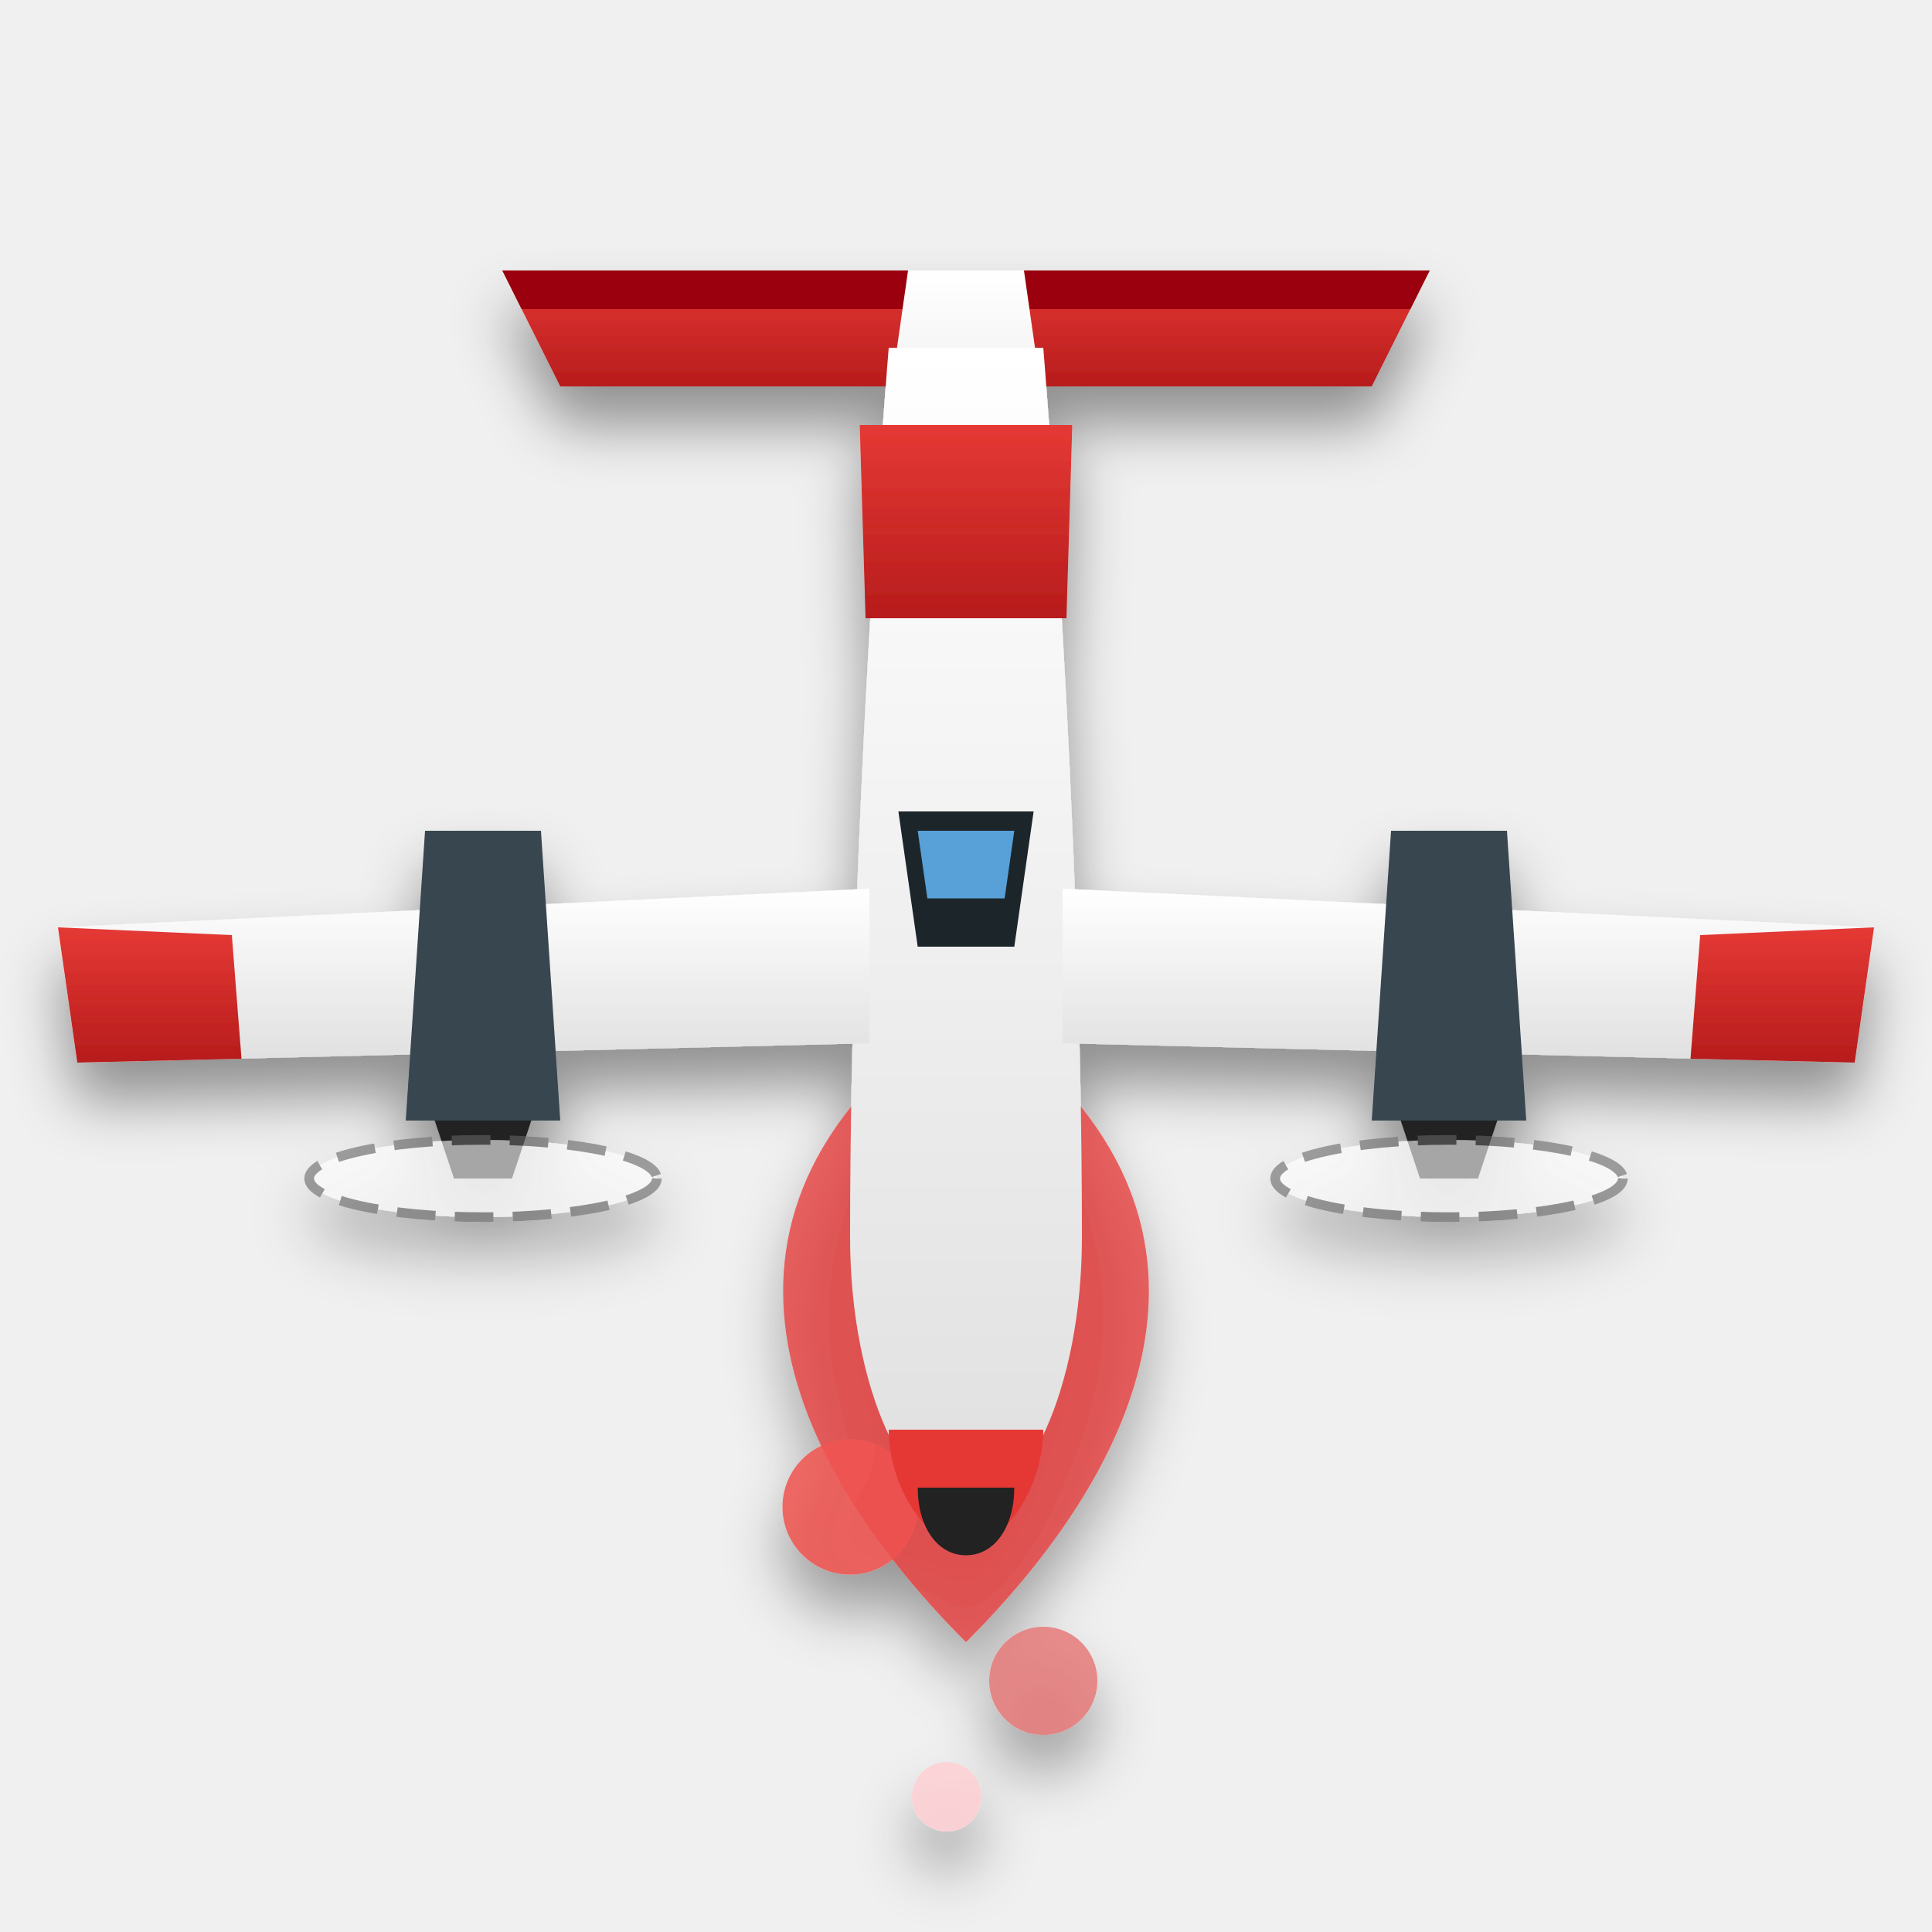
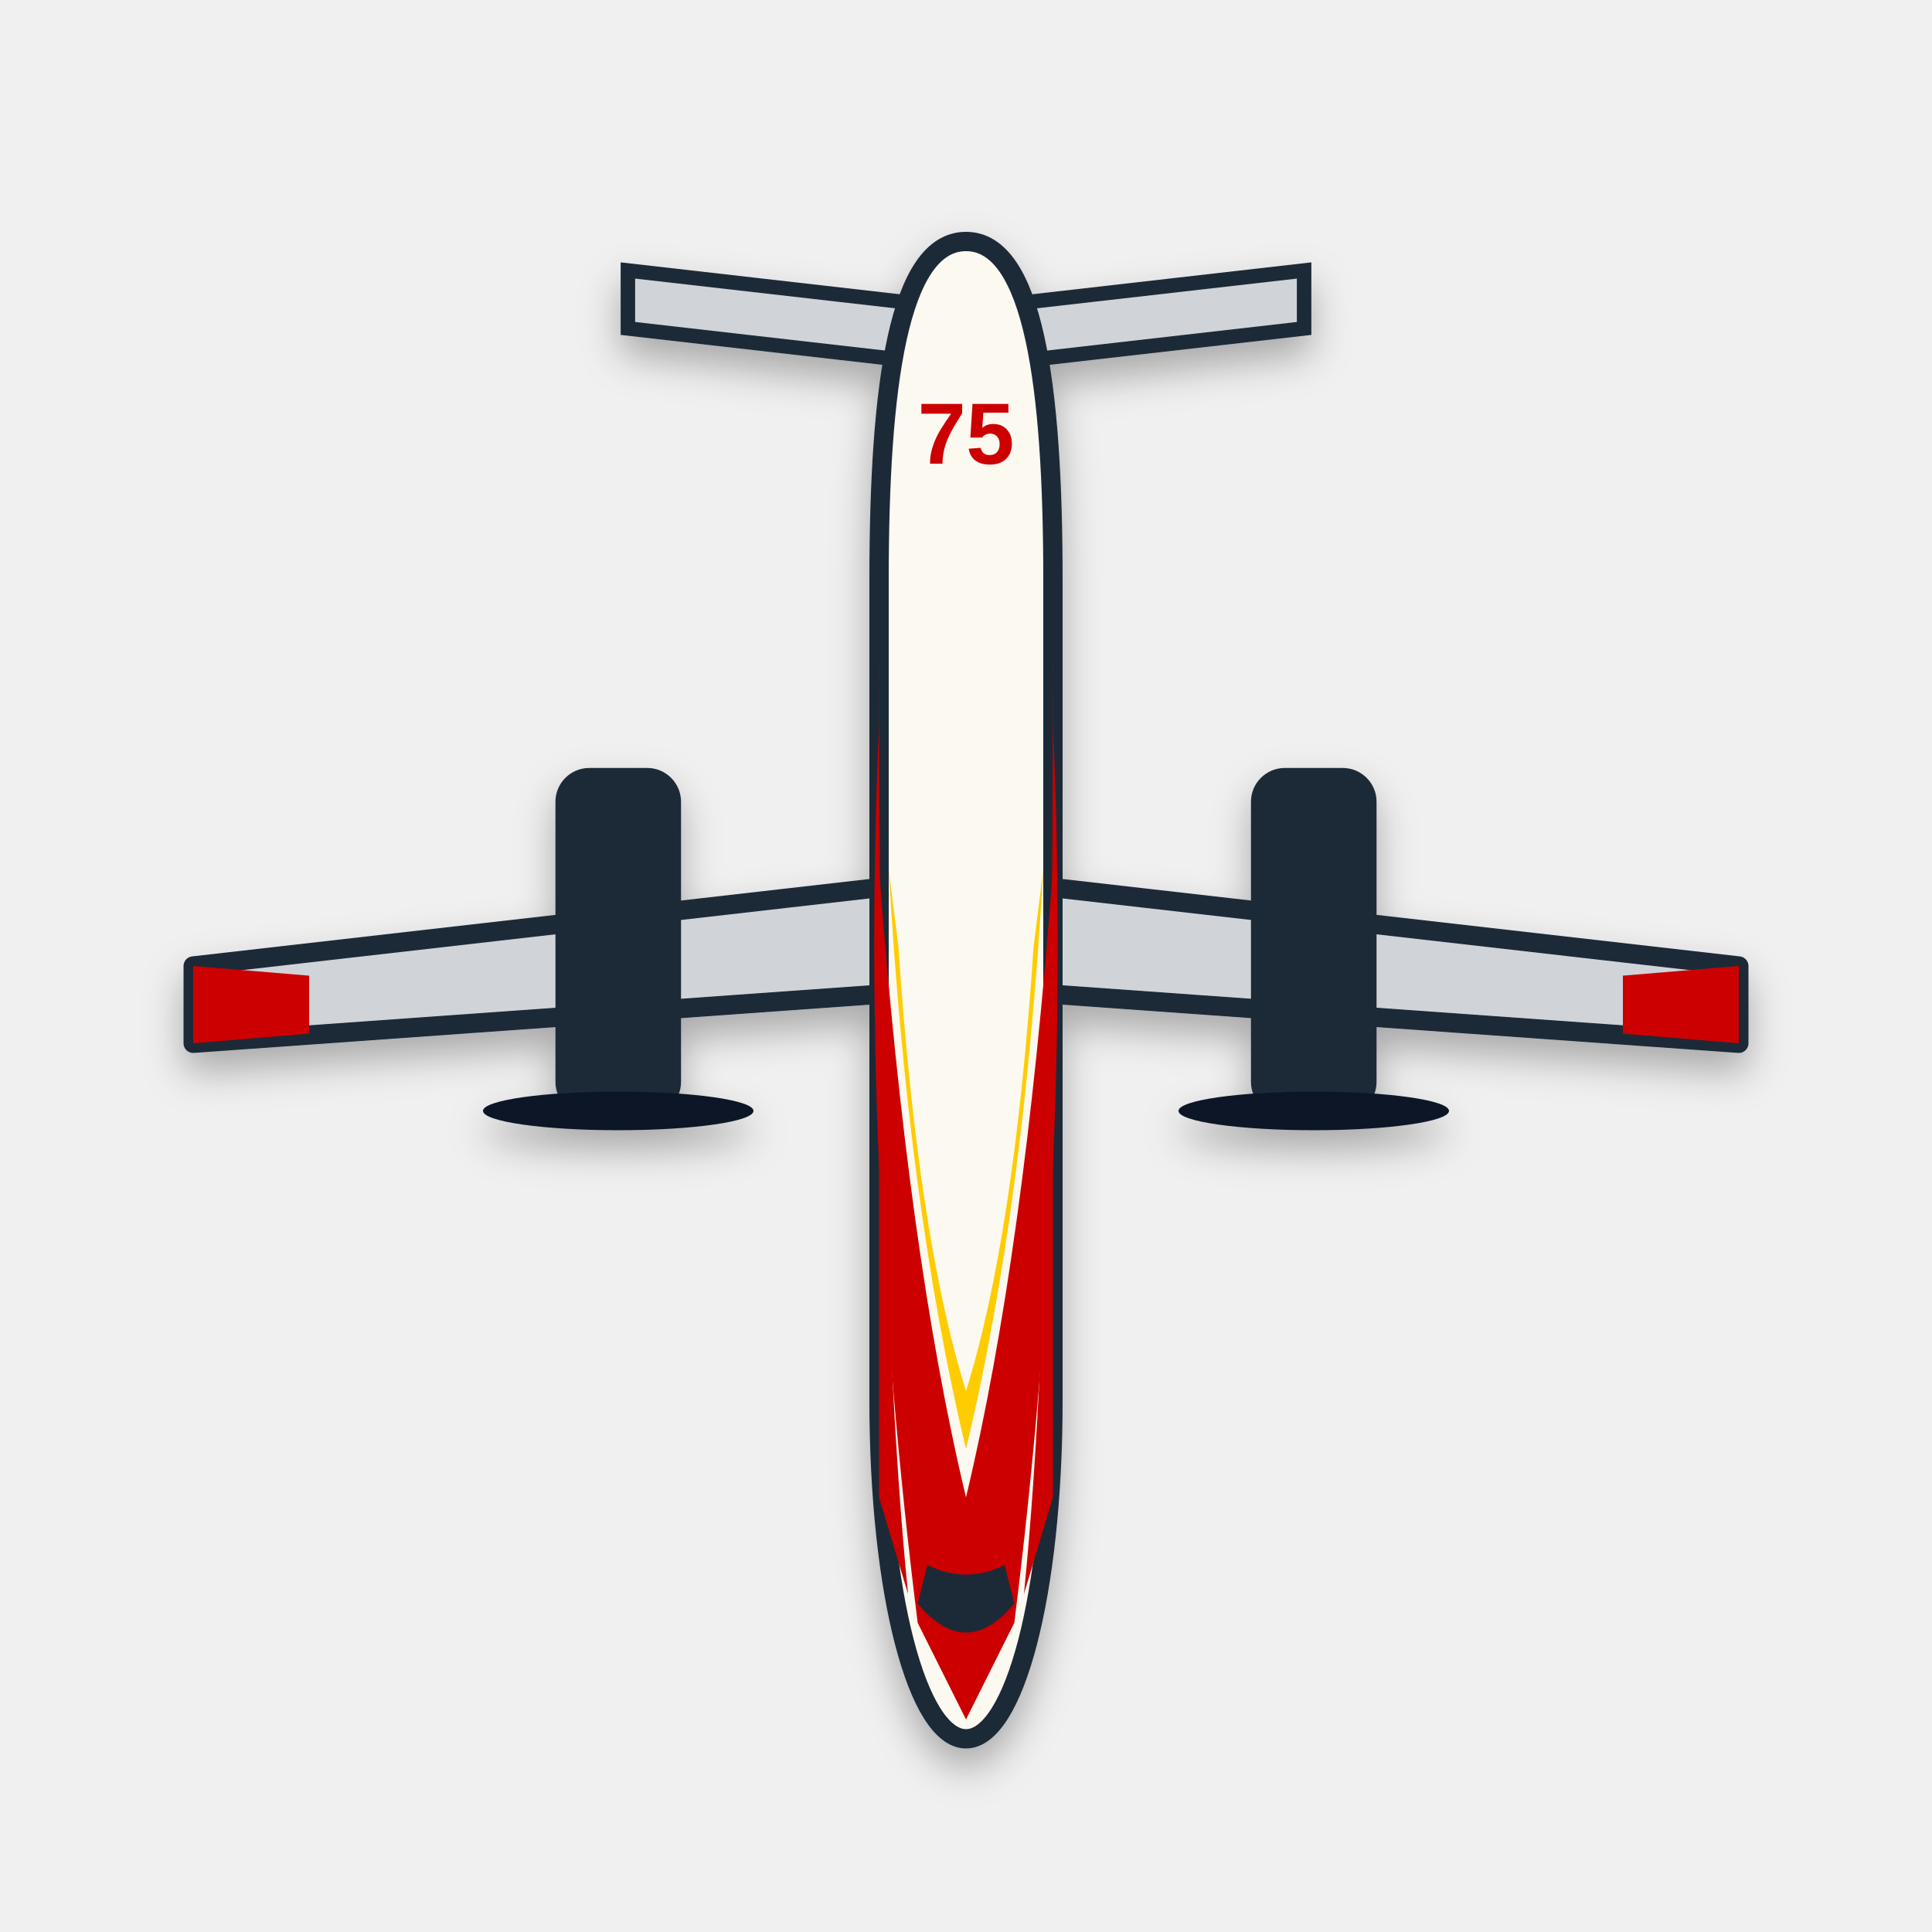
- <svg xmlns="http://www.w3.org/2000/svg" viewBox="0 0 100 100" width="100%" height="100%">
+ <svg xmlns="http://www.w3.org/2000/svg" viewBox="0 0 200 200" width="100%" height="100%">
  <defs>
    <filter id="shadow" x="-20%" y="-20%" width="140%" height="140%">
-       <feDropShadow dx="0" dy="2" stdDeviation="1.5" flood-color="#000000" flood-opacity="0.4" />
+       <feDropShadow dx="0" dy="2" stdDeviation="2" flood-color="#000000" flood-opacity="0.3" />
    </filter>
-     <linearGradient id="fuselageGradient" x1="0%" y1="0%" x2="0%" y2="100%">
-       <stop offset="0%" stop-color="#FFFFFF" />
-       <stop offset="100%" stop-color="#E0E0E0" />
-     </linearGradient>
-     <linearGradient id="redDashGradient" x1="0%" y1="0%" x2="0%" y2="100%">
-       <stop offset="0%" stop-color="#E53935" />
-       <stop offset="100%" stop-color="#B71C1C" />
-     </linearGradient>
  </defs>
  <g filter="url(#shadow)">
-     <path d="M50,85 C40,75 35,62 50,52 C65,62 60,75 50,85 Z" fill="#E53935" opacity="0.75" />
-     <circle cx="44" cy="78" r="3.5" fill="#EF5350" opacity="0.85" />
-     <circle cx="54" cy="87" r="2.8" fill="#E57373" opacity="0.8" />
-     <circle cx="49" cy="93" r="1.8" fill="#FFCDD2" opacity="0.8" />
-     <path d="M26,14 L74,14 L71,20 L29,20 Z" fill="url(#redDashGradient)" />
-     <path d="M26,14 L74,14 L73,16 L27,16 Z" fill="#9A0007" />
-     <path d="M47,14 L53,14 L55,28 L45,28 Z" fill="url(#fuselageGradient)" />
-     <path d="M46,18 C46,18 44,42 44,64 C44,72 47,78 50,78 C53,78 56,72 56,64 C56,42 54,18 54,18 Z" fill="url(#fuselageGradient)" />
-     <path d="M44.5,22 L55.5,22 L55.2,32 L44.8,32 Z" fill="url(#redDashGradient)" />
-     <path d="M46.5,42 L53.5,42 L52.5,49 L47.5,49 Z" fill="#1A252C" />
-     <path d="M47.5,43 L52.5,43 L52,46.5 L48,46.5 Z" fill="#64B5F6" opacity="0.85" />
-     <path d="M45,46 L3,48 L4,55 L45,54 Z" fill="url(#fuselageGradient)" />
-     <path d="M55,46 L97,48 L96,55 L55,54 Z" fill="url(#fuselageGradient)" />
-     <path d="M3,48 L12,48.4 L12.5,54.8 L4,55 Z" fill="url(#redDashGradient)" />
-     <path d="M97,48 L88,48.4 L87.5,54.8 L96,55 Z" fill="url(#redDashGradient)" />
-     <path d="M22,43 L28,43 L29,58 L21,58 Z" fill="#37474F" />
-     <path d="M22.5,58 L27.5,58 L26.5,61 L23.5,61 Z" fill="#212121" />
-     <ellipse cx="25" cy="61" rx="9" ry="2" fill="#FFFFFF" opacity="0.6" stroke="#666" stroke-width="0.5" stroke-dasharray="2,1" />
-     <path d="M72,43 L78,43 L79,58 L71,58 Z" fill="#37474F" />
-     <path d="M72.5,58 L77.5,58 L76.5,61 L73.5,61 Z" fill="#212121" />
-     <ellipse cx="75" cy="61" rx="9" ry="2" fill="#FFFFFF" opacity="0.6" stroke="#666" stroke-width="0.5" stroke-dasharray="2,1" />
-     <path d="M46,74 C46,77 48,80 50,80 C52,80 54,77 54,74 Z" fill="#E53935" />
-     <path d="M47.5,77 C47.5,79 48.5,80.5 50,80.5 C51.5,80.5 52.5,79 52.5,77 Z" fill="#212121" />
+     <path d="M 20 100 L 90 92 L 100 93 L 110 92 L 180 100 L 180 108 L 110 103 L 100 103 L 90 103 L 20 108 Z" fill="#d0d4d9" stroke="#1f2937" stroke-width="2" stroke-linejoin="round" />
+     <path d="M 20 100 L 32 101 L 32 107 L 20 108 Z" fill="#cc0000" />
+     <path d="M 180 100 L 168 101 L 168 107 L 180 108 Z" fill="#cc0000" />
+     <path d="M 65 28 L 100 32 L 135 28 L 135 34 L 100 38 L 65 34 Z" fill="#d0d4d9" stroke="#1f2937" stroke-width="1.5" />
+     <rect x="58" y="80" width="12" height="35" rx="3" fill="#1f2937" stroke="#1f2937" stroke-width="1" />
+     <rect x="130" y="80" width="12" height="35" rx="3" fill="#1f2937" stroke="#1f2937" stroke-width="1" />
+     <ellipse cx="64" cy="115" rx="14" ry="2" fill="#111827" />
+     <ellipse cx="136" cy="115" rx="14" ry="2" fill="#111827" />
+     <path d="M 100 25 C 93 25, 91 40, 91 60 L 91 145 C 91 165, 95 180, 100 180 C 105 180, 109 165, 109 145 L 109 60 C 109 40, 107 25, 100 25 Z" fill="#fbf9f0" stroke="#1f2937" stroke-width="2" />
+     <path d="M 91 55 C 91 90, 91 135, 94 165 L 91 155 Z" fill="#cc0000" />
+     <path d="M 109 55 C 109 90, 109 135, 106 165 L 109 155 Z" fill="#cc0000" />
+     <path d="M 91 75 Q 89 120 95 168 L 100 178 L 105 168 Q 111 120 109 75 L 109 90 Q 106 130 100 155 Q 94 130 91 90 Z" fill="#cc0000" />
+     <path d="M 92 90 Q 94 125 100 150 Q 106 125 108 90 L 107 98 Q 105 128 100 144 Q 95 128 93 98 Z" fill="#ffcc00" />
+     <path d="M 95 166 Q 100 172 105 166 L 104 162 Q 100 164 96 162 Z" fill="#1f2937" />
+     <text x="100" y="48" font-family="Arial, sans-serif" font-weight="bold" font-size="9" fill="#cc0000" text-anchor="middle">75</text>
  </g>
</svg>
